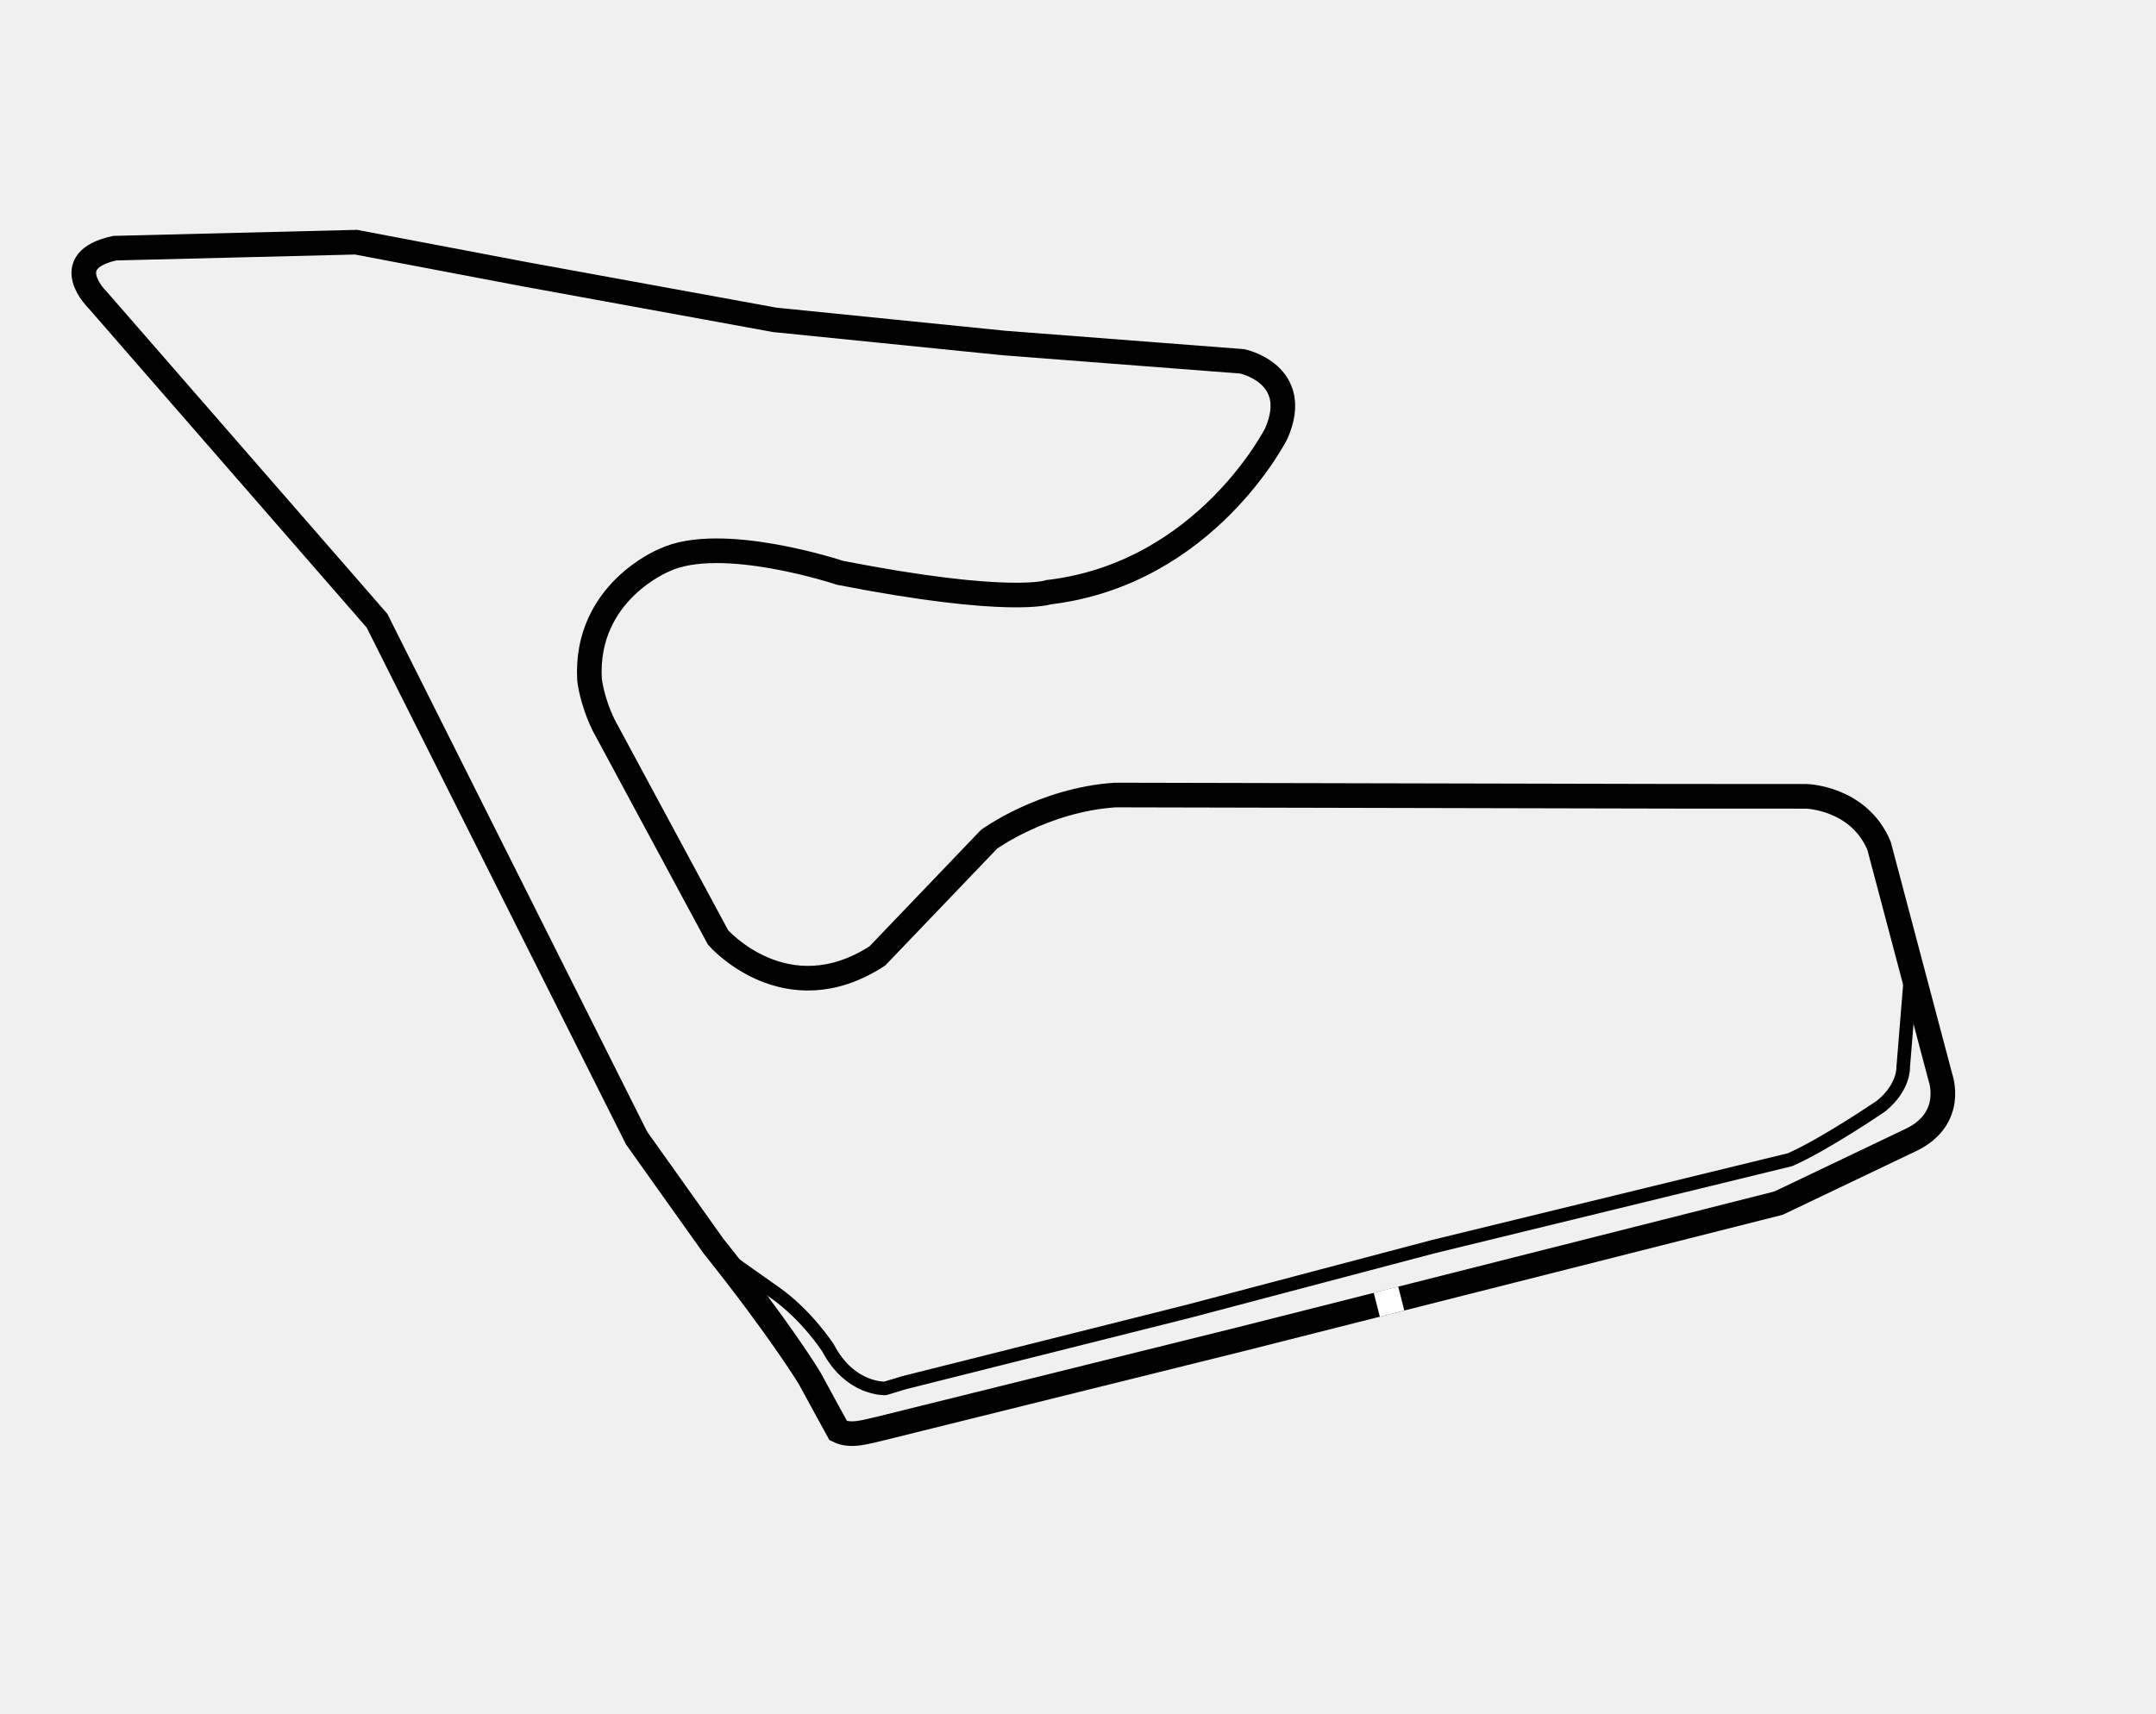
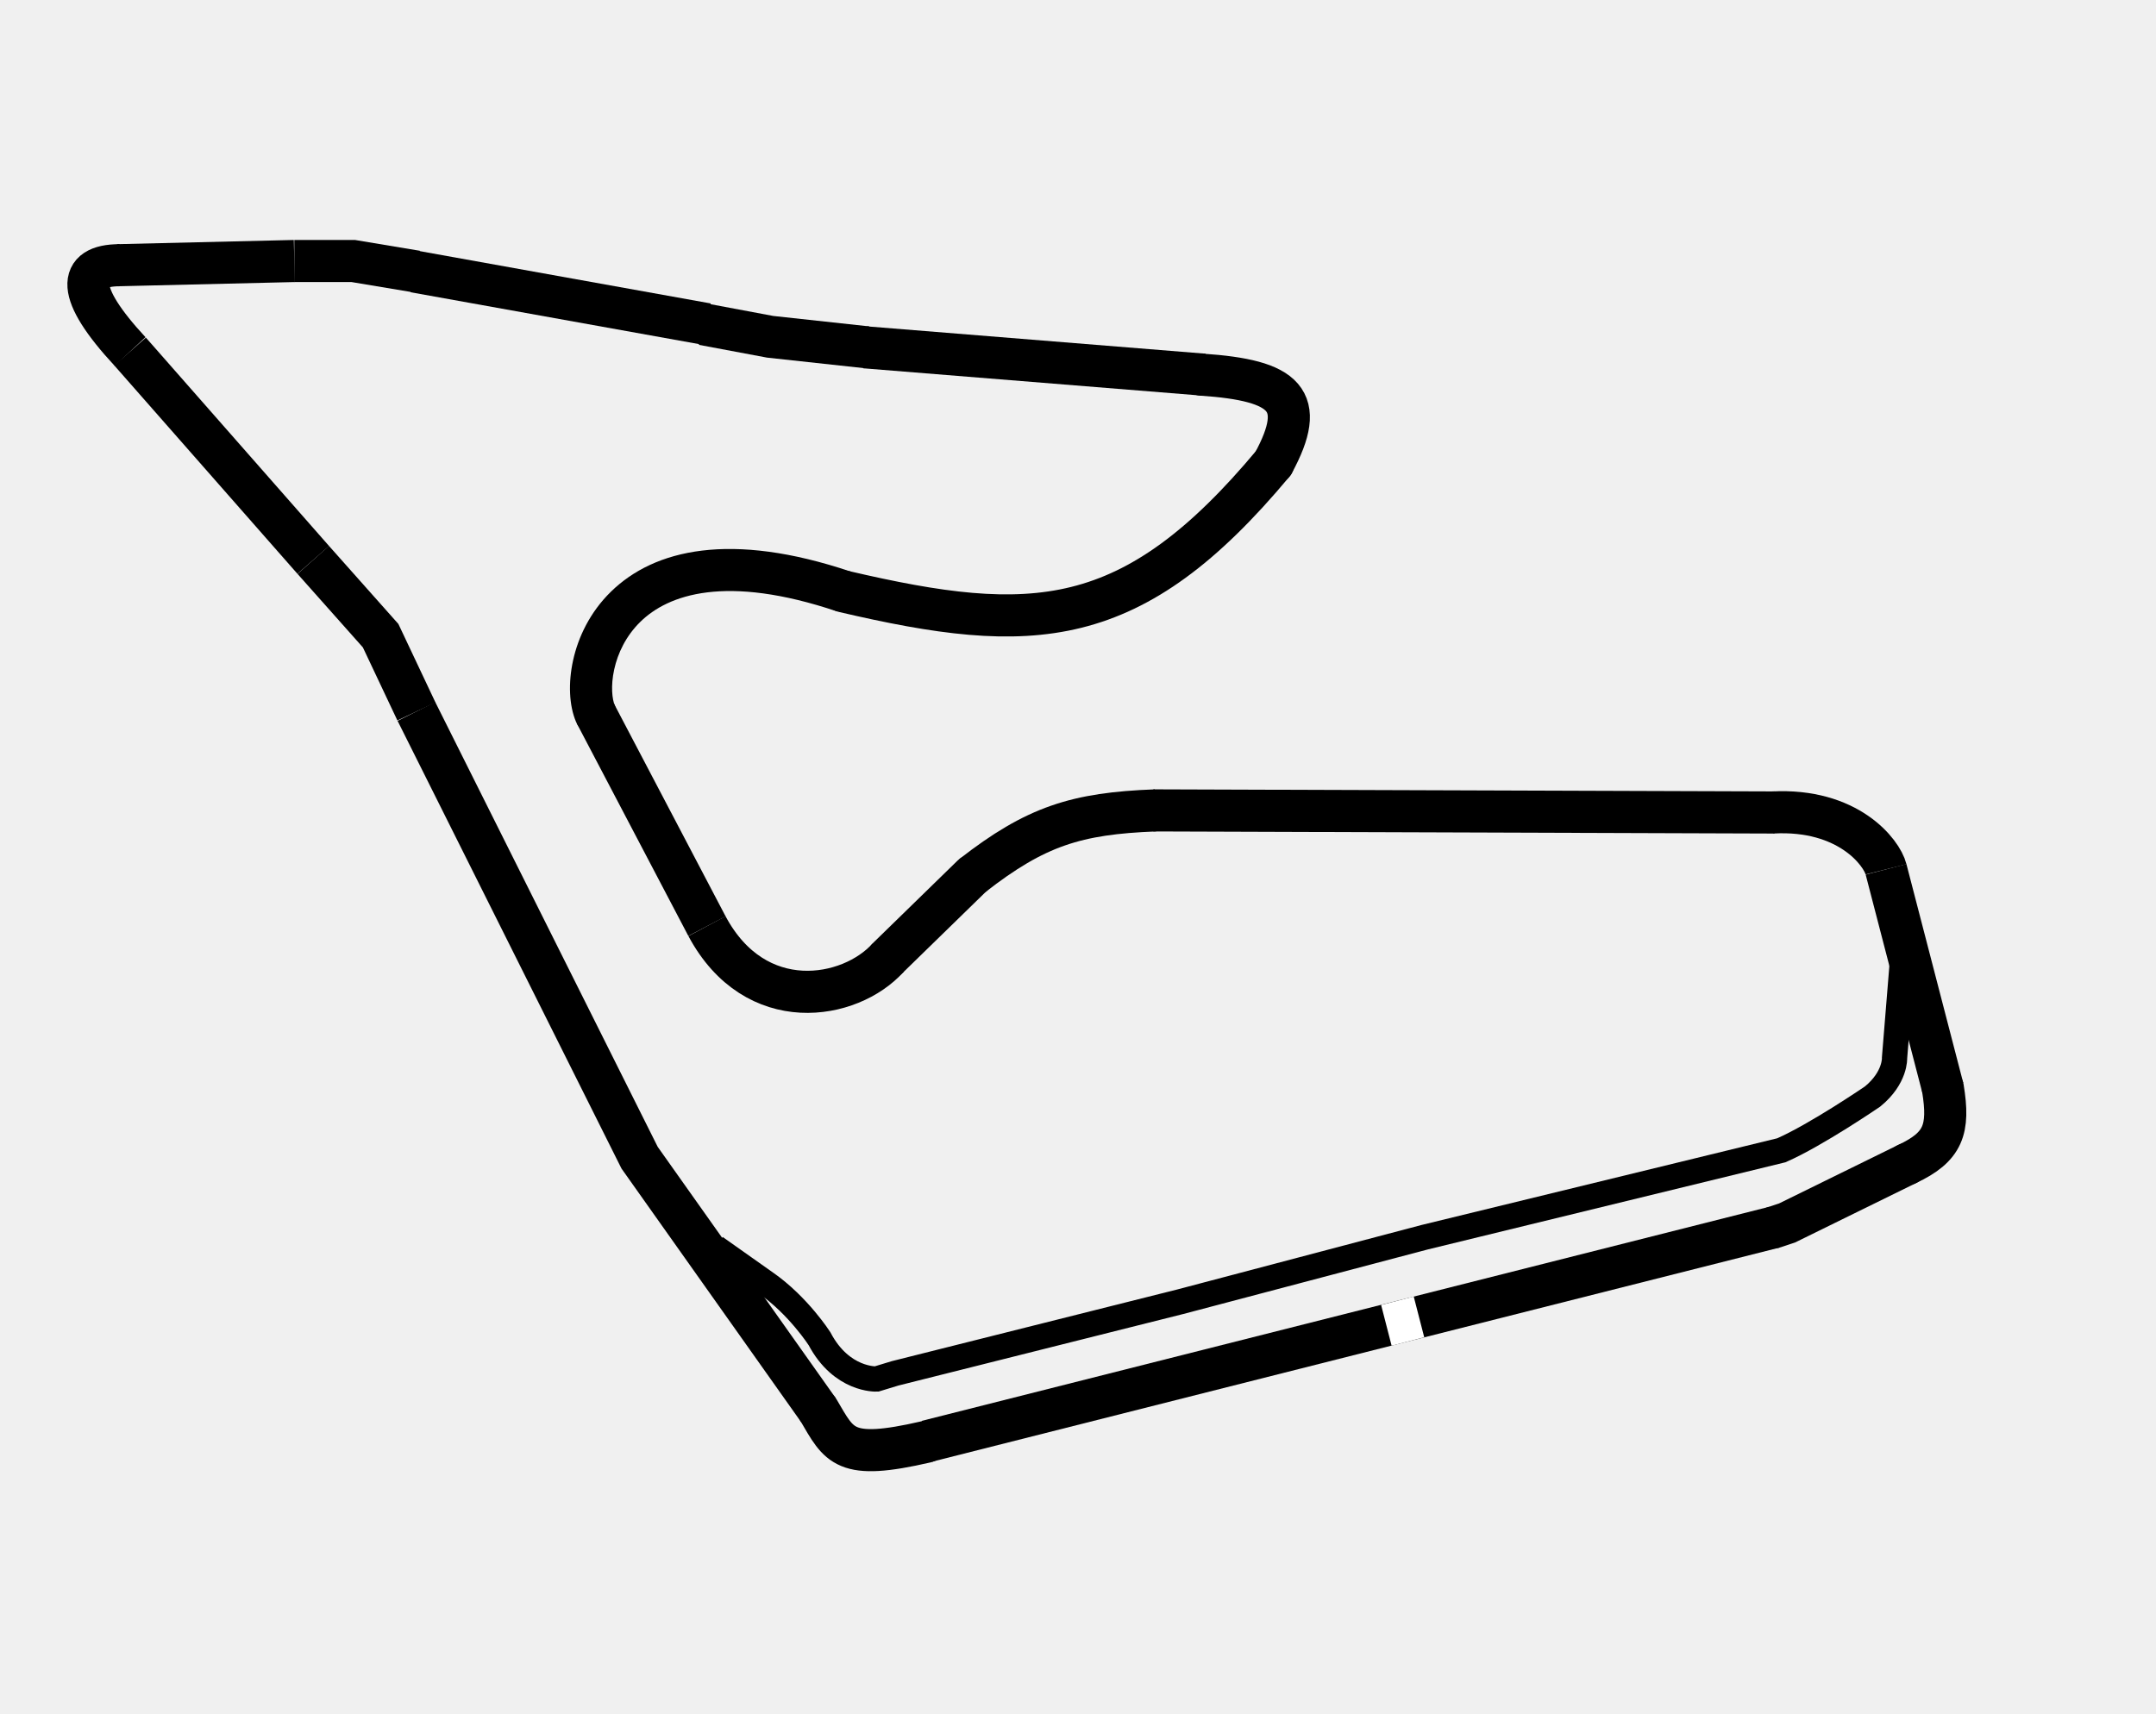
<svg xmlns="http://www.w3.org/2000/svg" width="512" height="407" viewBox="0 0 512 407" fill="none">
-   <path d="M422.364 285.791C379.733 296.578 337.101 307.365 294.478 318.152C266.084 325.195 237.69 332.238 209.303 339.281C206.005 339.99 202.181 341.384 199.082 339.854C199.082 339.854 194.796 332.063 192.238 327.33C192.238 327.33 185.53 316.169 169.389 295.933L151.177 270.335L89.528 147.436L23.187 71.257C23.187 71.257 13.547 61.919 27.267 58.947L84.549 57.529L124.551 65.13L184 75.981L238.455 81.478L295.02 85.836C295.02 85.836 309.289 88.84 303.09 102.965C303.09 102.965 286.384 136.243 249.035 140.673C249.035 140.673 239.857 143.947 199.504 136.068C199.504 136.068 171.19 126.635 157.709 133.08C157.709 133.08 138.884 140.633 139.991 161.339C139.991 161.339 140.429 166.231 143.369 172.277L170.528 222.692C170.528 222.692 186.637 241.144 208.347 227.074L234.869 199.365C234.869 199.365 247.744 189.988 264.841 188.849L397.132 189.144L428.929 189.159C428.929 189.159 441.413 189.438 446.225 200.887L460.82 255.986C460.82 255.986 464.326 265.65 453.929 270.717L422.364 285.791Z" stroke="black" stroke-width="5.848" stroke-miterlimit="10" />
-   <path d="M454.024 228.237L451.969 253.485C451.969 253.485 452.248 258.201 446.759 262.694C446.759 262.694 433.414 271.825 425.088 275.473L340.352 296.132L282.337 311.452L214.617 328.462L210.22 329.8C210.22 329.8 201.926 330.206 196.668 320.232C196.668 320.232 191.633 312.376 183.961 307.015L171.946 298.522" stroke="black" stroke-width="3.219" stroke-miterlimit="10" />
-   <rect x="326.225" y="307.083" width="6" height="5.878" transform="rotate(-14.3289 326.225 307.083)" fill="white" />
+   <path d="M421.391 291.5L220.108 342.363" stroke="black" stroke-width="10" />
+   <path d="M219.891 342.5C200.391 347 199.391 343.5 194.391 335" stroke="black" stroke-width="10" stroke-linecap="round" />
+   <path d="M194.391 335L151.891 275L98.891 169" stroke="black" stroke-width="10" />
+   <path d="M98.891 169L90.391 151L74.391 133" stroke="black" stroke-width="10" />
+   <path d="M74.391 133L30.891 83.5" stroke="black" stroke-width="10" />
+   <path d="M30.891 83.5C17.891 69.5 18.391 63 28.391 63" stroke="black" stroke-width="10" />
+   <path d="M27.891 63L69.891 62" stroke="black" stroke-width="10" />
+   <path d="M69.891 62H83.891L98.891 64.5" stroke="black" stroke-width="10" />
+   <path d="M98.391 64.5L167.891 77" stroke="black" stroke-width="10" />
+   <path d="M166.891 77L182.891 80L205.891 82.5" stroke="black" stroke-width="10" />
+   <path d="M205.391 82.5L285.891 89" stroke="black" stroke-width="10" />
+   <path d="M285.391 89C305.393 90.346 310.492 95.044 302.391 110" stroke="black" stroke-width="10" stroke-linecap="round" stroke-linejoin="bevel" />
+   <path d="M302.391 110C268.845 150.242 245.191 150.971 200.391 140.5" stroke="black" stroke-width="10" stroke-linecap="round" />
+   <path d="M136.796 171.47C137.883 174.008 140.823 175.184 143.361 174.096C145.899 173.008 147.075 170.069 145.987 167.531L136.796 171.47ZM201.985 135.761C173.536 126.191 155.393 130.47 145.083 140.55C140.071 145.451 137.295 151.399 136.094 156.864C134.925 162.184 135.136 167.597 136.796 171.47L145.987 167.531C145.397 166.153 144.983 163.004 145.861 159.011C146.706 155.164 148.649 151.049 152.074 147.7C158.64 141.28 172.247 136.309 198.797 145.239L201.985 135.761Z" fill="black" />
+   <path d="M141.391 169.5L167.891 220" stroke="black" stroke-width="10" />
+   <path d="M167.891 220C179.391 241.5 201.891 237.5 210.891 227.5" stroke="black" stroke-width="10" />
+   <path d="M210.891 227.5L230.891 208" stroke="black" stroke-width="10" stroke-linecap="round" />
+   <path d="M230.891 208C245.981 196.236 255.629 193.214 274.391 192.5" stroke="black" stroke-width="10" />
+   <path d="M273.891 192.5L421.391 193" stroke="black" stroke-width="10" />
+   <path d="M420.891 193C438.891 192 446.891 202.5 447.891 206.5" stroke="black" stroke-width="10" />
+   <path d="M447.891 206.5L461.391 258.5" stroke="black" stroke-width="10" />
+   <path d="M461.391 258.5C462.988 268.289 461.509 272.445 452.891 276.5" stroke="black" stroke-width="10" stroke-linecap="round" />
+   <path d="M452.891 276.5L424.391 290.5L421.391 291.5" stroke="black" stroke-width="10" stroke-linecap="round" />
+   <path d="M451.969 226L449.914 251.247C449.914 251.247 450.193 255.964 444.704 260.457C444.704 260.457 431.359 269.587 423.033 273.236L338.297 293.894L280.282 309.215L212.562 326.224L208.165 327.563C208.165 327.563 199.871 327.969 194.613 317.994C194.613 317.994 189.578 310.139 181.906 304.777L169.891 296.284" stroke="black" stroke-width="6" stroke-miterlimit="10" />
+   <rect x="327.981" y="309.974" width="8" height="9.996" transform="rotate(-14.4503 327.981 309.974)" fill="white" />
</svg>
